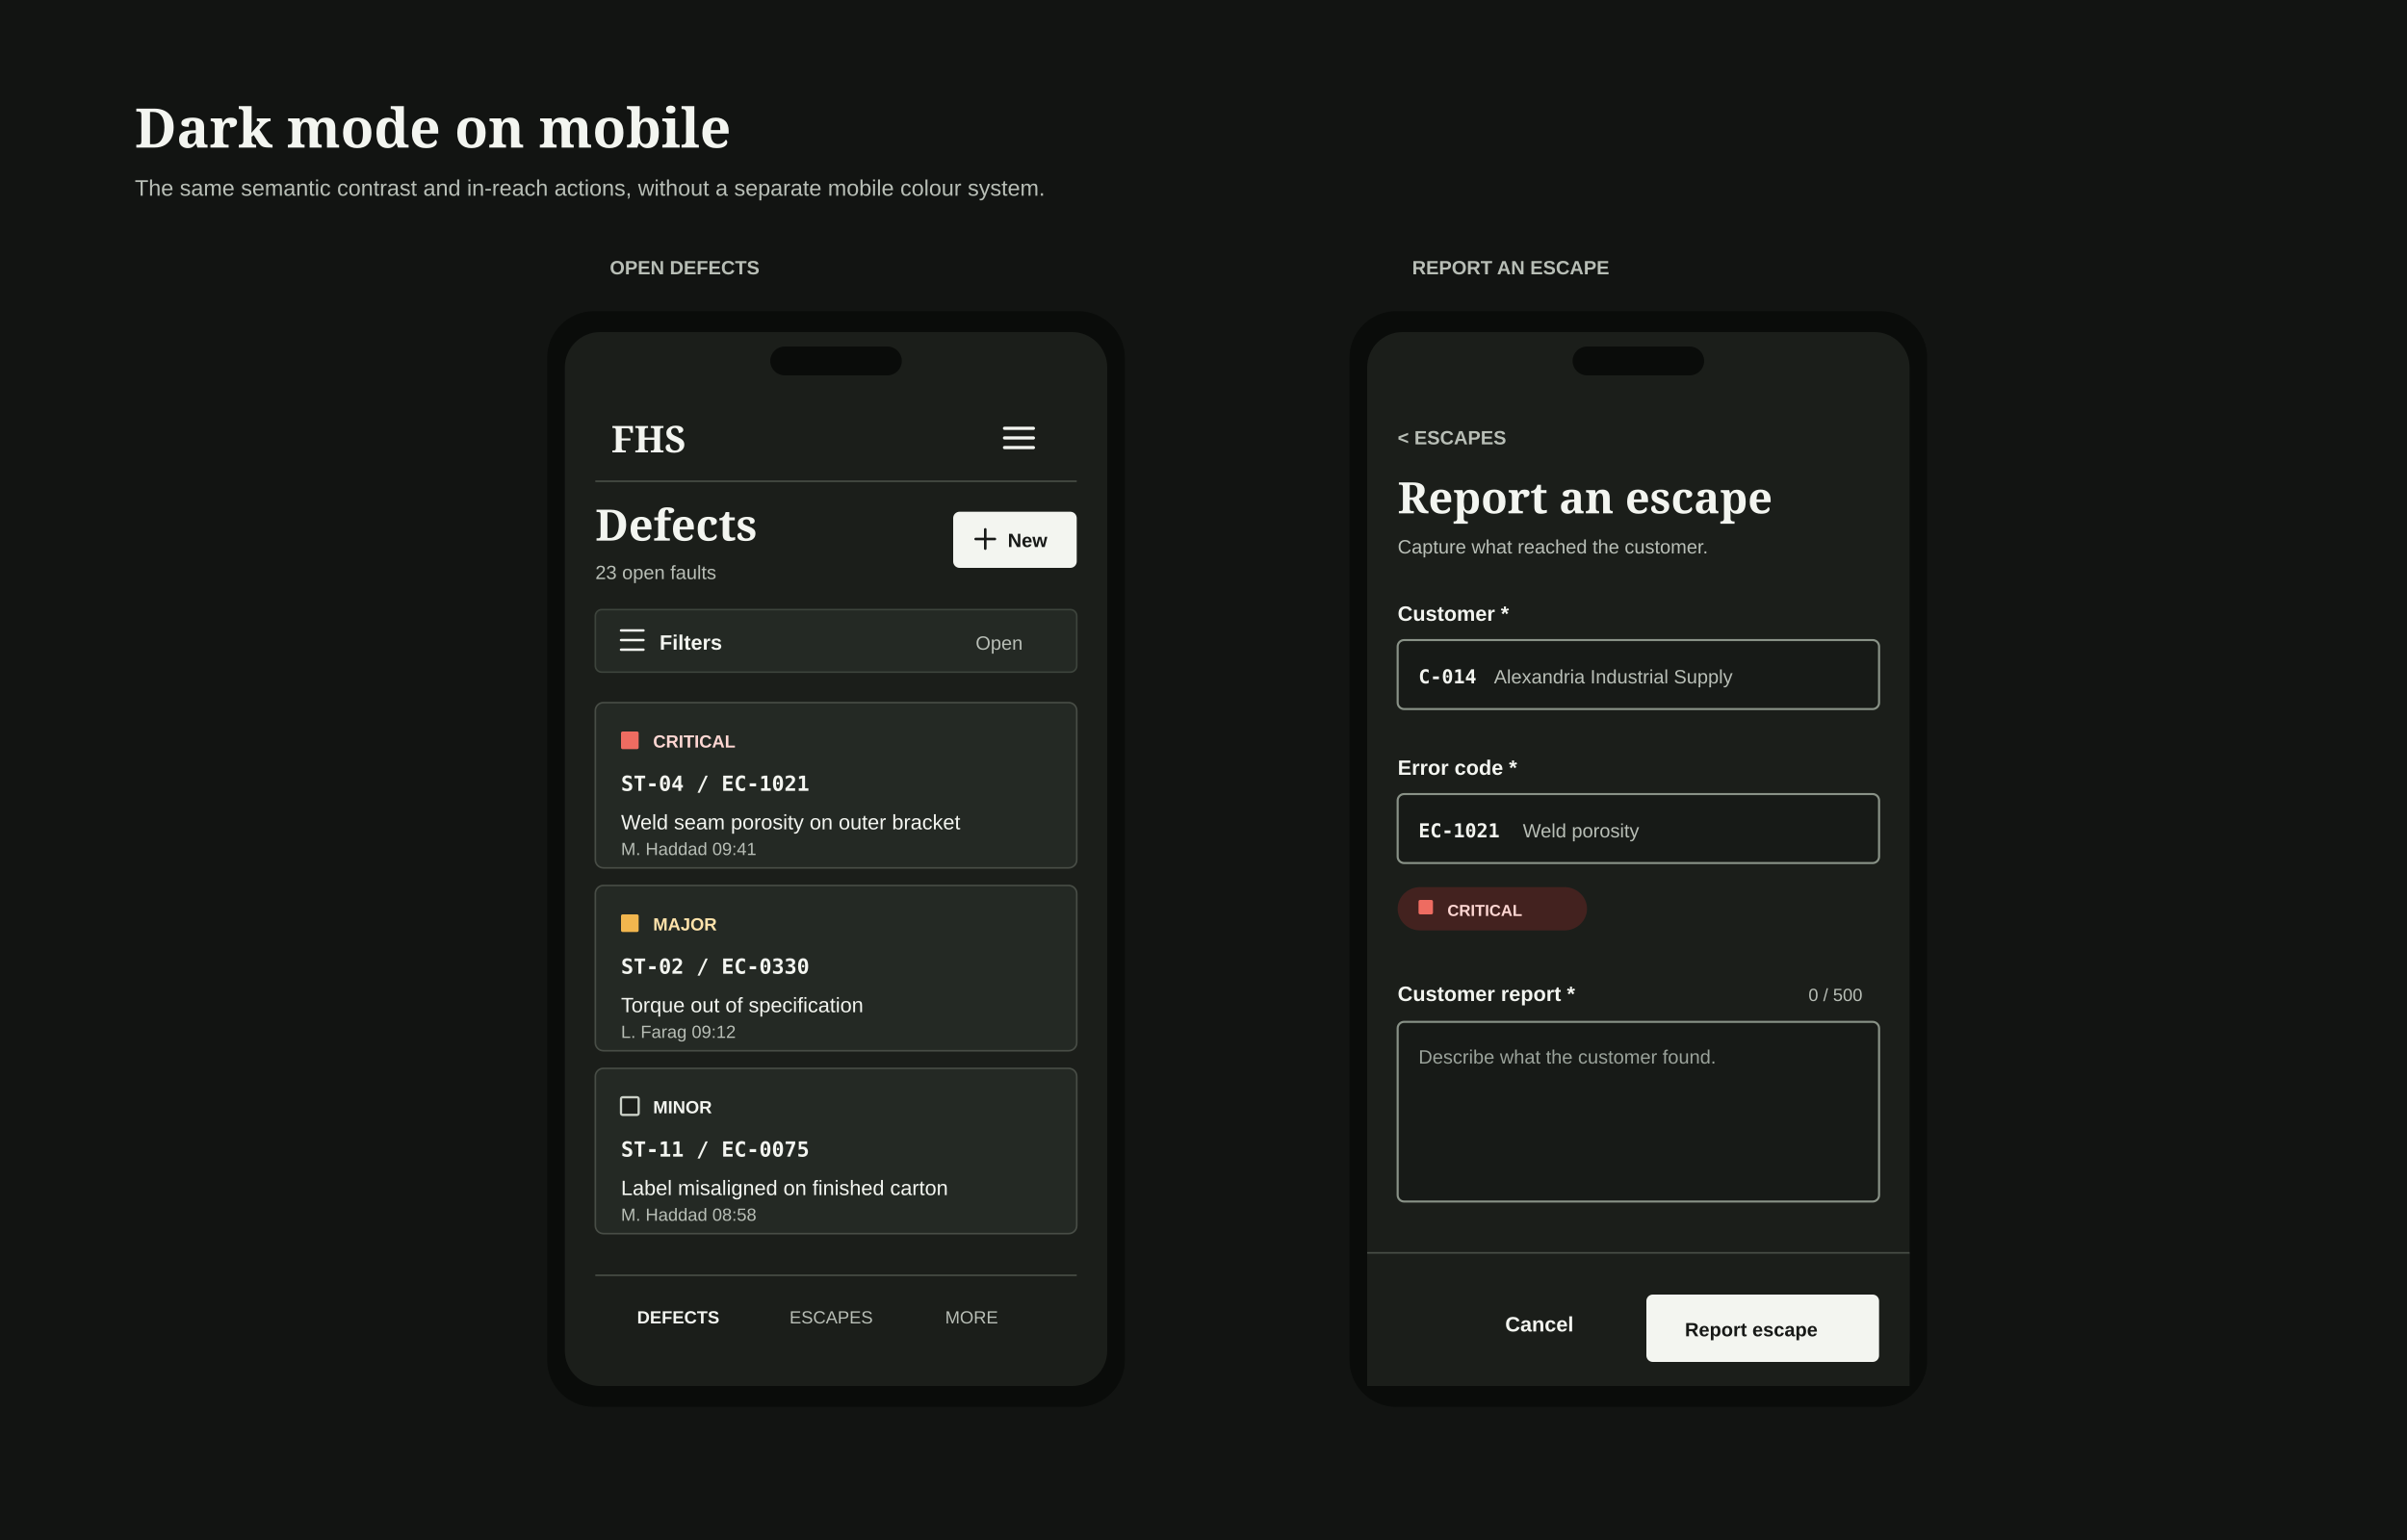
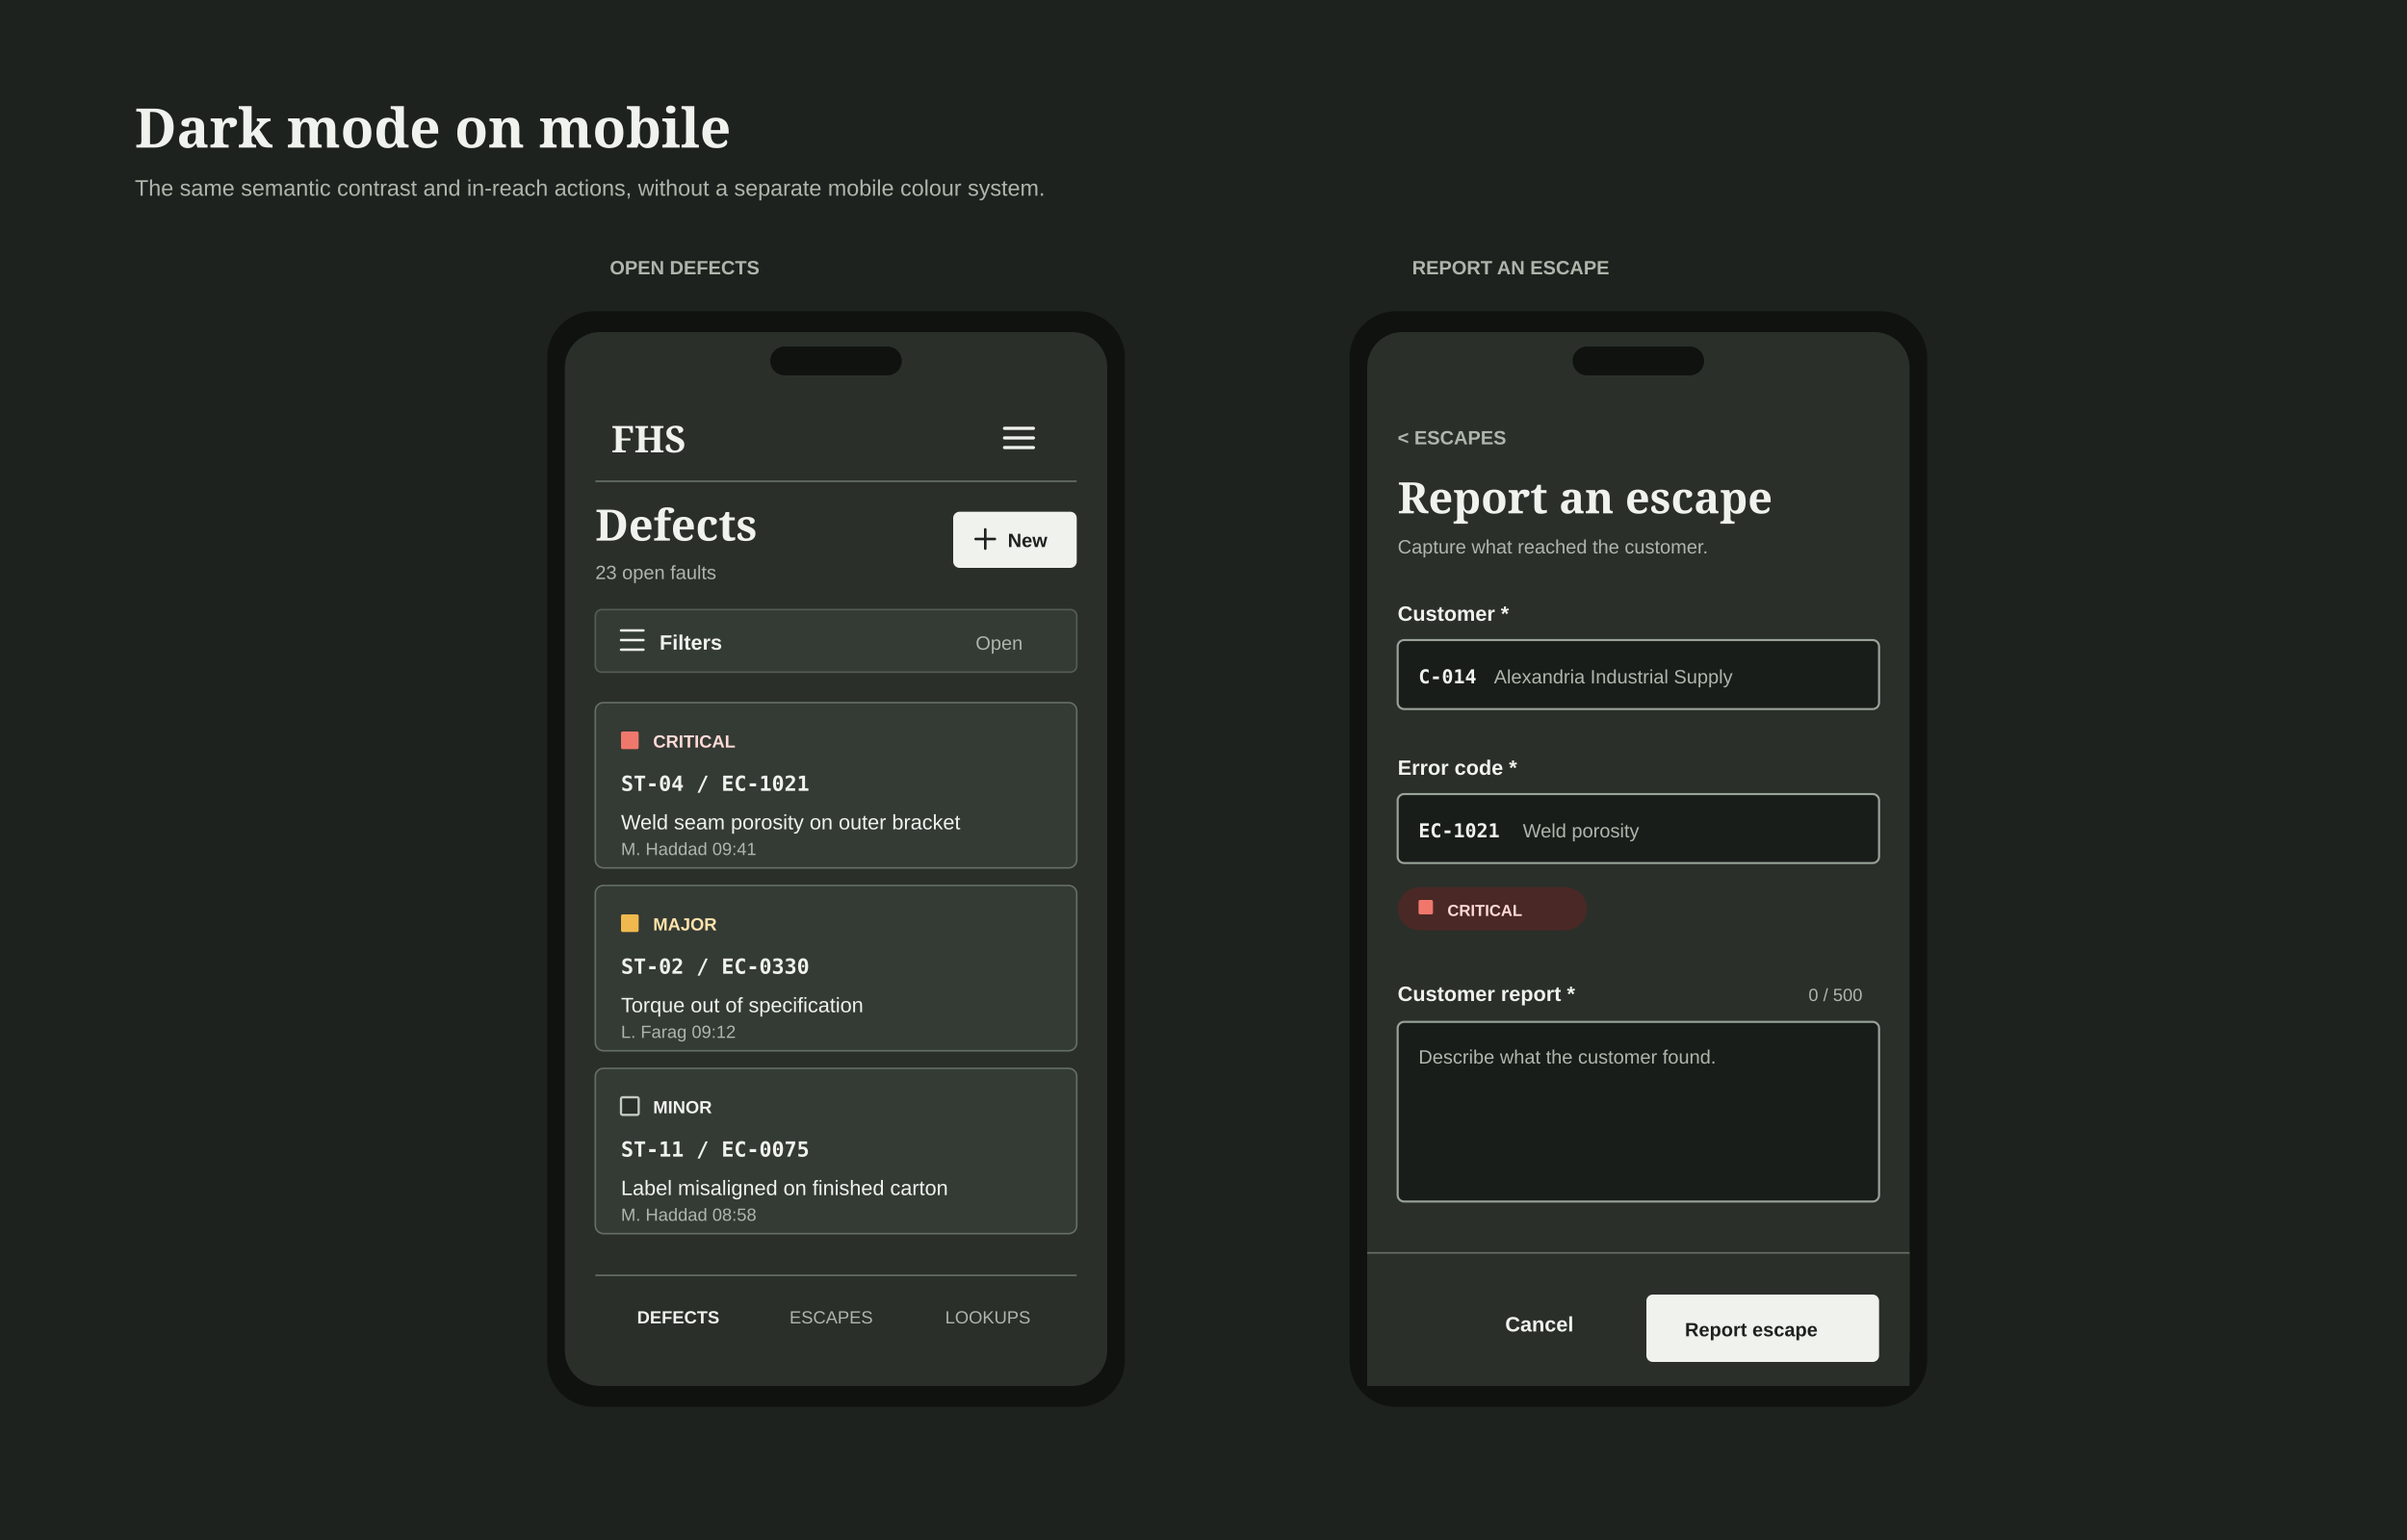
<svg xmlns="http://www.w3.org/2000/svg" width="1500" height="960" viewBox="0 0 1500 960" fill="none">
-   <rect width="1500" height="960" fill="#121412" />
-   <text x="84" y="92" fill="#F3F5F0" font-family="Georgia, serif" font-size="34" font-weight="700">Dark mode on mobile</text>
-   <text x="84" y="122" fill="#B8BEB6" font-family="Arial, sans-serif" font-size="14">The same semantic contrast and in-reach actions, without a separate mobile colour system.</text>
-   <text x="380" y="171" fill="#B8BEB6" font-family="Arial, sans-serif" font-size="12" font-weight="700">OPEN DEFECTS</text>
-   <text x="880" y="171" fill="#B8BEB6" font-family="Arial, sans-serif" font-size="12" font-weight="700">REPORT AN ESCAPE</text>
-   <rect x="341" y="194" width="360" height="683" rx="29" fill="#0A0C0A" />
-   <rect x="352" y="207" width="338" height="657" rx="22" fill="#1B1E1A" />
-   <rect x="480" y="216" width="82" height="18" rx="9" fill="#0A0C0A" />
-   <text x="381" y="282" fill="#F3F5F0" font-family="Georgia, serif" font-size="23" font-weight="700">FHS</text>
-   <path d="M626 267H644M626 273H644M626 279H644" stroke="#F3F5F0" stroke-width="2" stroke-linecap="round" />
-   <path d="M371 300H671" stroke="#484D46" />
-   <text x="371" y="337" fill="#F3F5F0" font-family="Georgia, serif" font-size="27" font-weight="700">Defects</text>
-   <text x="371" y="361" fill="#B8BEB6" font-family="Arial, sans-serif" font-size="12">23 open faults</text>
-   <rect x="594" y="319" width="77" height="35" rx="4" fill="#F3F5F0" />
-   <path d="M608 336H620M614 330V342" stroke="#171917" stroke-width="1.6" stroke-linecap="round" />
-   <text x="628" y="341" fill="#171917" font-family="Arial, sans-serif" font-size="12" font-weight="700">New</text>
-   <rect x="371" y="380" width="300" height="39" rx="4" fill="#242924" stroke="#3D443C" />
-   <path d="M387 393H401M387 399H401M387 405H401" stroke="#F3F5F0" stroke-width="1.5" stroke-linecap="round" />
-   <text x="411" y="405" fill="#F3F5F0" font-family="Arial, sans-serif" font-size="13" font-weight="700">Filters</text>
-   <text x="608" y="405" fill="#B8BEB6" font-family="Arial, sans-serif" font-size="12">Open</text>
-   <rect x="371" y="438" width="300" height="103" rx="5" fill="#242924" stroke="#484D46" />
-   <rect x="387" y="456" width="11" height="11" rx="1" fill="#EE6C61" />
-   <text x="407" y="466" fill="#FFD7D3" font-family="Arial, sans-serif" font-size="11" font-weight="700">CRITICAL</text>
-   <text x="387" y="493" fill="#F3F5F0" font-family="monospace" font-size="13" font-weight="700">ST-04 / EC-1021</text>
-   <text x="387" y="517" fill="#F3F5F0" font-family="Arial, sans-serif" font-size="13">Weld seam porosity on outer bracket</text>
-   <text x="387" y="533" fill="#B8BEB6" font-family="Arial, sans-serif" font-size="11">M. Haddad   09:41</text>
-   <rect x="371" y="552" width="300" height="103" rx="5" fill="#242924" stroke="#484D46" />
-   <rect x="387" y="570" width="11" height="11" rx="1" fill="#F1B64E" />
+   <rect width="1500" height="960" fill="#1E221E" />
+   <text x="84" y="92" fill="#EFF2ED" font-family="Georgia, serif" font-size="34" font-weight="700">Dark mode on mobile</text>
+   <text x="84" y="122" fill="#AEB6AC" font-family="Arial, sans-serif" font-size="14">The same semantic contrast and in-reach actions, without a separate mobile colour system.</text>
+   <text x="380" y="171" fill="#AEB6AC" font-family="Arial, sans-serif" font-size="12" font-weight="700">OPEN DEFECTS</text>
+   <text x="880" y="171" fill="#AEB6AC" font-family="Arial, sans-serif" font-size="12" font-weight="700">REPORT AN ESCAPE</text>
+   <rect x="341" y="194" width="360" height="683" rx="29" fill="#0F120F" />
+   <rect x="352" y="207" width="338" height="657" rx="22" fill="#2A2F2A" />
+   <rect x="480" y="216" width="82" height="18" rx="9" fill="#0F120F" />
+   <text x="381" y="282" fill="#EFF2ED" font-family="Georgia, serif" font-size="23" font-weight="700">FHS</text>
+   <path d="M626 267H644M626 273H644M626 279H644" stroke="#EFF2ED" stroke-width="2" stroke-linecap="round" />
+   <path d="M371 300H671" stroke="#656E65" />
+   <text x="371" y="337" fill="#EFF2ED" font-family="Georgia, serif" font-size="27" font-weight="700">Defects</text>
+   <text x="371" y="361" fill="#AEB6AC" font-family="Arial, sans-serif" font-size="12">23 open faults</text>
+   <rect x="594" y="319" width="77" height="35" rx="4" fill="#EFF2ED" />
+   <path d="M608 336H620M614 330V342" stroke="#1E221E" stroke-width="1.6" stroke-linecap="round" />
+   <text x="628" y="341" fill="#1E221E" font-family="Arial, sans-serif" font-size="12" font-weight="700">New</text>
+   <rect x="371" y="380" width="300" height="39" rx="4" fill="#343A34" stroke="#545C54" />
+   <path d="M387 393H401M387 399H401M387 405H401" stroke="#EFF2ED" stroke-width="1.5" stroke-linecap="round" />
+   <text x="411" y="405" fill="#EFF2ED" font-family="Arial, sans-serif" font-size="13" font-weight="700">Filters</text>
+   <text x="608" y="405" fill="#AEB6AC" font-family="Arial, sans-serif" font-size="12">Open</text>
+   <rect x="371" y="438" width="300" height="103" rx="5" fill="#343A34" stroke="#656E65" />
+   <rect x="387" y="456" width="11" height="11" rx="1" fill="#F0776C" />
+   <text x="407" y="466" fill="#FFDAD6" font-family="Arial, sans-serif" font-size="11" font-weight="700">CRITICAL</text>
+   <text x="387" y="493" fill="#EFF2ED" font-family="monospace" font-size="13" font-weight="700">ST-04 / EC-1021</text>
+   <text x="387" y="517" fill="#EFF2ED" font-family="Arial, sans-serif" font-size="13">Weld seam porosity on outer bracket</text>
+   <text x="387" y="533" fill="#AEB6AC" font-family="Arial, sans-serif" font-size="11">M. Haddad   09:41</text>
+   <rect x="371" y="552" width="300" height="103" rx="5" fill="#343A34" stroke="#656E65" />
+   <rect x="387" y="570" width="11" height="11" rx="1" fill="#F0B94F" />
  <text x="407" y="580" fill="#FFE3AB" font-family="Arial, sans-serif" font-size="11" font-weight="700">MAJOR</text>
-   <text x="387" y="607" fill="#F3F5F0" font-family="monospace" font-size="13" font-weight="700">ST-02 / EC-0330</text>
-   <text x="387" y="631" fill="#F3F5F0" font-family="Arial, sans-serif" font-size="13">Torque out of specification</text>
-   <text x="387" y="647" fill="#B8BEB6" font-family="Arial, sans-serif" font-size="11">L. Farag   09:12</text>
-   <rect x="371" y="666" width="300" height="103" rx="5" fill="#242924" stroke="#484D46" />
-   <rect x="387" y="684" width="11" height="11" rx="1" fill="#1B1E1A" stroke="#CAD0C7" stroke-width="1.4" />
-   <text x="407" y="694" fill="#F3F5F0" font-family="Arial, sans-serif" font-size="11" font-weight="700">MINOR</text>
-   <text x="387" y="721" fill="#F3F5F0" font-family="monospace" font-size="13" font-weight="700">ST-11 / EC-0075</text>
-   <text x="387" y="745" fill="#F3F5F0" font-family="Arial, sans-serif" font-size="13">Label misaligned on finished carton</text>
-   <text x="387" y="761" fill="#B8BEB6" font-family="Arial, sans-serif" font-size="11">M. Haddad   08:58</text>
-   <rect x="371" y="795" width="300" height="49" fill="#1B1E1A" />
-   <path d="M371 795H671" stroke="#484D46" />
-   <text x="397" y="825" fill="#F3F5F0" font-family="Arial, sans-serif" font-size="11" font-weight="700">DEFECTS</text>
-   <text x="492" y="825" fill="#B8BEB6" font-family="Arial, sans-serif" font-size="11">ESCAPES</text>
-   <text x="589" y="825" fill="#B8BEB6" font-family="Arial, sans-serif" font-size="11">MORE</text>
-   <rect x="841" y="194" width="360" height="683" rx="29" fill="#0A0C0A" />
-   <rect x="852" y="207" width="338" height="657" rx="22" fill="#1B1E1A" />
-   <rect x="980" y="216" width="82" height="18" rx="9" fill="#0A0C0A" />
-   <text x="871" y="277" fill="#B8BEB6" font-family="Arial, sans-serif" font-size="12" font-weight="700">&lt; ESCAPES</text>
-   <text x="871" y="320" fill="#F3F5F0" font-family="Georgia, serif" font-size="27" font-weight="700">Report an escape</text>
-   <text x="871" y="345" fill="#B8BEB6" font-family="Arial, sans-serif" font-size="12">Capture what reached the customer.</text>
-   <text x="871" y="387" fill="#F3F5F0" font-family="Arial, sans-serif" font-size="13" font-weight="700">Customer *</text>
-   <rect x="871" y="399" width="300" height="43" rx="4" fill="#171A17" stroke="#899287" stroke-width="1.3" />
-   <text x="884" y="426" fill="#F3F5F0" font-family="monospace" font-size="12" font-weight="700">C-014</text>
-   <text x="931" y="426" fill="#B8BEB6" font-family="Arial, sans-serif" font-size="12">Alexandria Industrial Supply</text>
-   <text x="871" y="483" fill="#F3F5F0" font-family="Arial, sans-serif" font-size="13" font-weight="700">Error code *</text>
-   <rect x="871" y="495" width="300" height="43" rx="4" fill="#171A17" stroke="#899287" stroke-width="1.3" />
-   <text x="884" y="522" fill="#F3F5F0" font-family="monospace" font-size="12" font-weight="700">EC-1021</text>
-   <text x="949" y="522" fill="#B8BEB6" font-family="Arial, sans-serif" font-size="12">Weld porosity</text>
-   <rect x="871" y="553" width="118" height="27" rx="14" fill="#43221F" />
-   <rect x="884" y="561" width="9" height="9" rx="1" fill="#EE6C61" />
-   <text x="902" y="571" fill="#FFD7D3" font-family="Arial, sans-serif" font-size="10" font-weight="700">CRITICAL</text>
-   <text x="871" y="624" fill="#F3F5F0" font-family="Arial, sans-serif" font-size="13" font-weight="700">Customer report *</text>
-   <text x="1127" y="624" fill="#B8BEB6" font-family="Arial, sans-serif" font-size="11">0 / 500</text>
-   <rect x="871" y="637" width="300" height="112" rx="4" fill="#171A17" stroke="#899287" stroke-width="1.3" />
-   <text x="884" y="663" fill="#9AA29A" font-family="Arial, sans-serif" font-size="12">Describe what the customer found.</text>
-   <rect x="852" y="781" width="338" height="83" fill="#1B1E1A" />
-   <path d="M852 781H1190" stroke="#484D46" />
-   <text x="938" y="830" fill="#F3F5F0" font-family="Arial, sans-serif" font-size="13" font-weight="700">Cancel</text>
-   <rect x="1026" y="807" width="145" height="42" rx="4" fill="#F3F5F0" />
-   <text x="1050" y="833" fill="#171917" font-family="Arial, sans-serif" font-size="12" font-weight="700">Report escape</text>
+   <text x="387" y="607" fill="#EFF2ED" font-family="monospace" font-size="13" font-weight="700">ST-02 / EC-0330</text>
+   <text x="387" y="631" fill="#EFF2ED" font-family="Arial, sans-serif" font-size="13">Torque out of specification</text>
+   <text x="387" y="647" fill="#AEB6AC" font-family="Arial, sans-serif" font-size="11">L. Farag   09:12</text>
+   <rect x="371" y="666" width="300" height="103" rx="5" fill="#343A34" stroke="#656E65" />
+   <rect x="387" y="684" width="11" height="11" rx="1" fill="#2A2F2A" stroke="#C3CBC1" stroke-width="1.4" />
+   <text x="407" y="694" fill="#EFF2ED" font-family="Arial, sans-serif" font-size="11" font-weight="700">MINOR</text>
+   <text x="387" y="721" fill="#EFF2ED" font-family="monospace" font-size="13" font-weight="700">ST-11 / EC-0075</text>
+   <text x="387" y="745" fill="#EFF2ED" font-family="Arial, sans-serif" font-size="13">Label misaligned on finished carton</text>
+   <text x="387" y="761" fill="#AEB6AC" font-family="Arial, sans-serif" font-size="11">M. Haddad   08:58</text>
+   <rect x="371" y="795" width="300" height="49" fill="#2A2F2A" />
+   <path d="M371 795H671" stroke="#656E65" />
+   <text x="397" y="825" fill="#EFF2ED" font-family="Arial, sans-serif" font-size="11" font-weight="700">DEFECTS</text>
+   <text x="492" y="825" fill="#AEB6AC" font-family="Arial, sans-serif" font-size="11">ESCAPES</text>
+   <text x="589" y="825" fill="#AEB6AC" font-family="Arial, sans-serif" font-size="11">LOOKUPS</text>
+   <rect x="841" y="194" width="360" height="683" rx="29" fill="#0F120F" />
+   <rect x="852" y="207" width="338" height="657" rx="22" fill="#2A2F2A" />
+   <rect x="980" y="216" width="82" height="18" rx="9" fill="#0F120F" />
+   <text x="871" y="277" fill="#AEB6AC" font-family="Arial, sans-serif" font-size="12" font-weight="700">&lt; ESCAPES</text>
+   <text x="871" y="320" fill="#EFF2ED" font-family="Georgia, serif" font-size="27" font-weight="700">Report an escape</text>
+   <text x="871" y="345" fill="#AEB6AC" font-family="Arial, sans-serif" font-size="12">Capture what reached the customer.</text>
+   <text x="871" y="387" fill="#EFF2ED" font-family="Arial, sans-serif" font-size="13" font-weight="700">Customer *</text>
+   <rect x="871" y="399" width="300" height="43" rx="4" fill="#191D19" stroke="#99A399" stroke-width="1.3" />
+   <text x="884" y="426" fill="#EFF2ED" font-family="monospace" font-size="12" font-weight="700">C-014</text>
+   <text x="931" y="426" fill="#AEB6AC" font-family="Arial, sans-serif" font-size="12">Alexandria Industrial Supply</text>
+   <text x="871" y="483" fill="#EFF2ED" font-family="Arial, sans-serif" font-size="13" font-weight="700">Error code *</text>
+   <rect x="871" y="495" width="300" height="43" rx="4" fill="#191D19" stroke="#99A399" stroke-width="1.3" />
+   <text x="884" y="522" fill="#EFF2ED" font-family="monospace" font-size="12" font-weight="700">EC-1021</text>
+   <text x="949" y="522" fill="#AEB6AC" font-family="Arial, sans-serif" font-size="12">Weld porosity</text>
+   <rect x="871" y="553" width="118" height="27" rx="14" fill="#4A2825" />
+   <rect x="884" y="561" width="9" height="9" rx="1" fill="#F0776C" />
+   <text x="902" y="571" fill="#FFDAD6" font-family="Arial, sans-serif" font-size="10" font-weight="700">CRITICAL</text>
+   <text x="871" y="624" fill="#EFF2ED" font-family="Arial, sans-serif" font-size="13" font-weight="700">Customer report *</text>
+   <text x="1127" y="624" fill="#AEB6AC" font-family="Arial, sans-serif" font-size="11">0 / 500</text>
+   <rect x="871" y="637" width="300" height="112" rx="4" fill="#191D19" stroke="#99A399" stroke-width="1.3" />
+   <text x="884" y="663" fill="#AEB6AC" font-family="Arial, sans-serif" font-size="12">Describe what the customer found.</text>
+   <rect x="852" y="781" width="338" height="83" fill="#2A2F2A" />
+   <path d="M852 781H1190" stroke="#656E65" />
+   <text x="938" y="830" fill="#EFF2ED" font-family="Arial, sans-serif" font-size="13" font-weight="700">Cancel</text>
+   <rect x="1026" y="807" width="145" height="42" rx="4" fill="#EFF2ED" />
+   <text x="1050" y="833" fill="#1E221E" font-family="Arial, sans-serif" font-size="12" font-weight="700">Report escape</text>
</svg>
